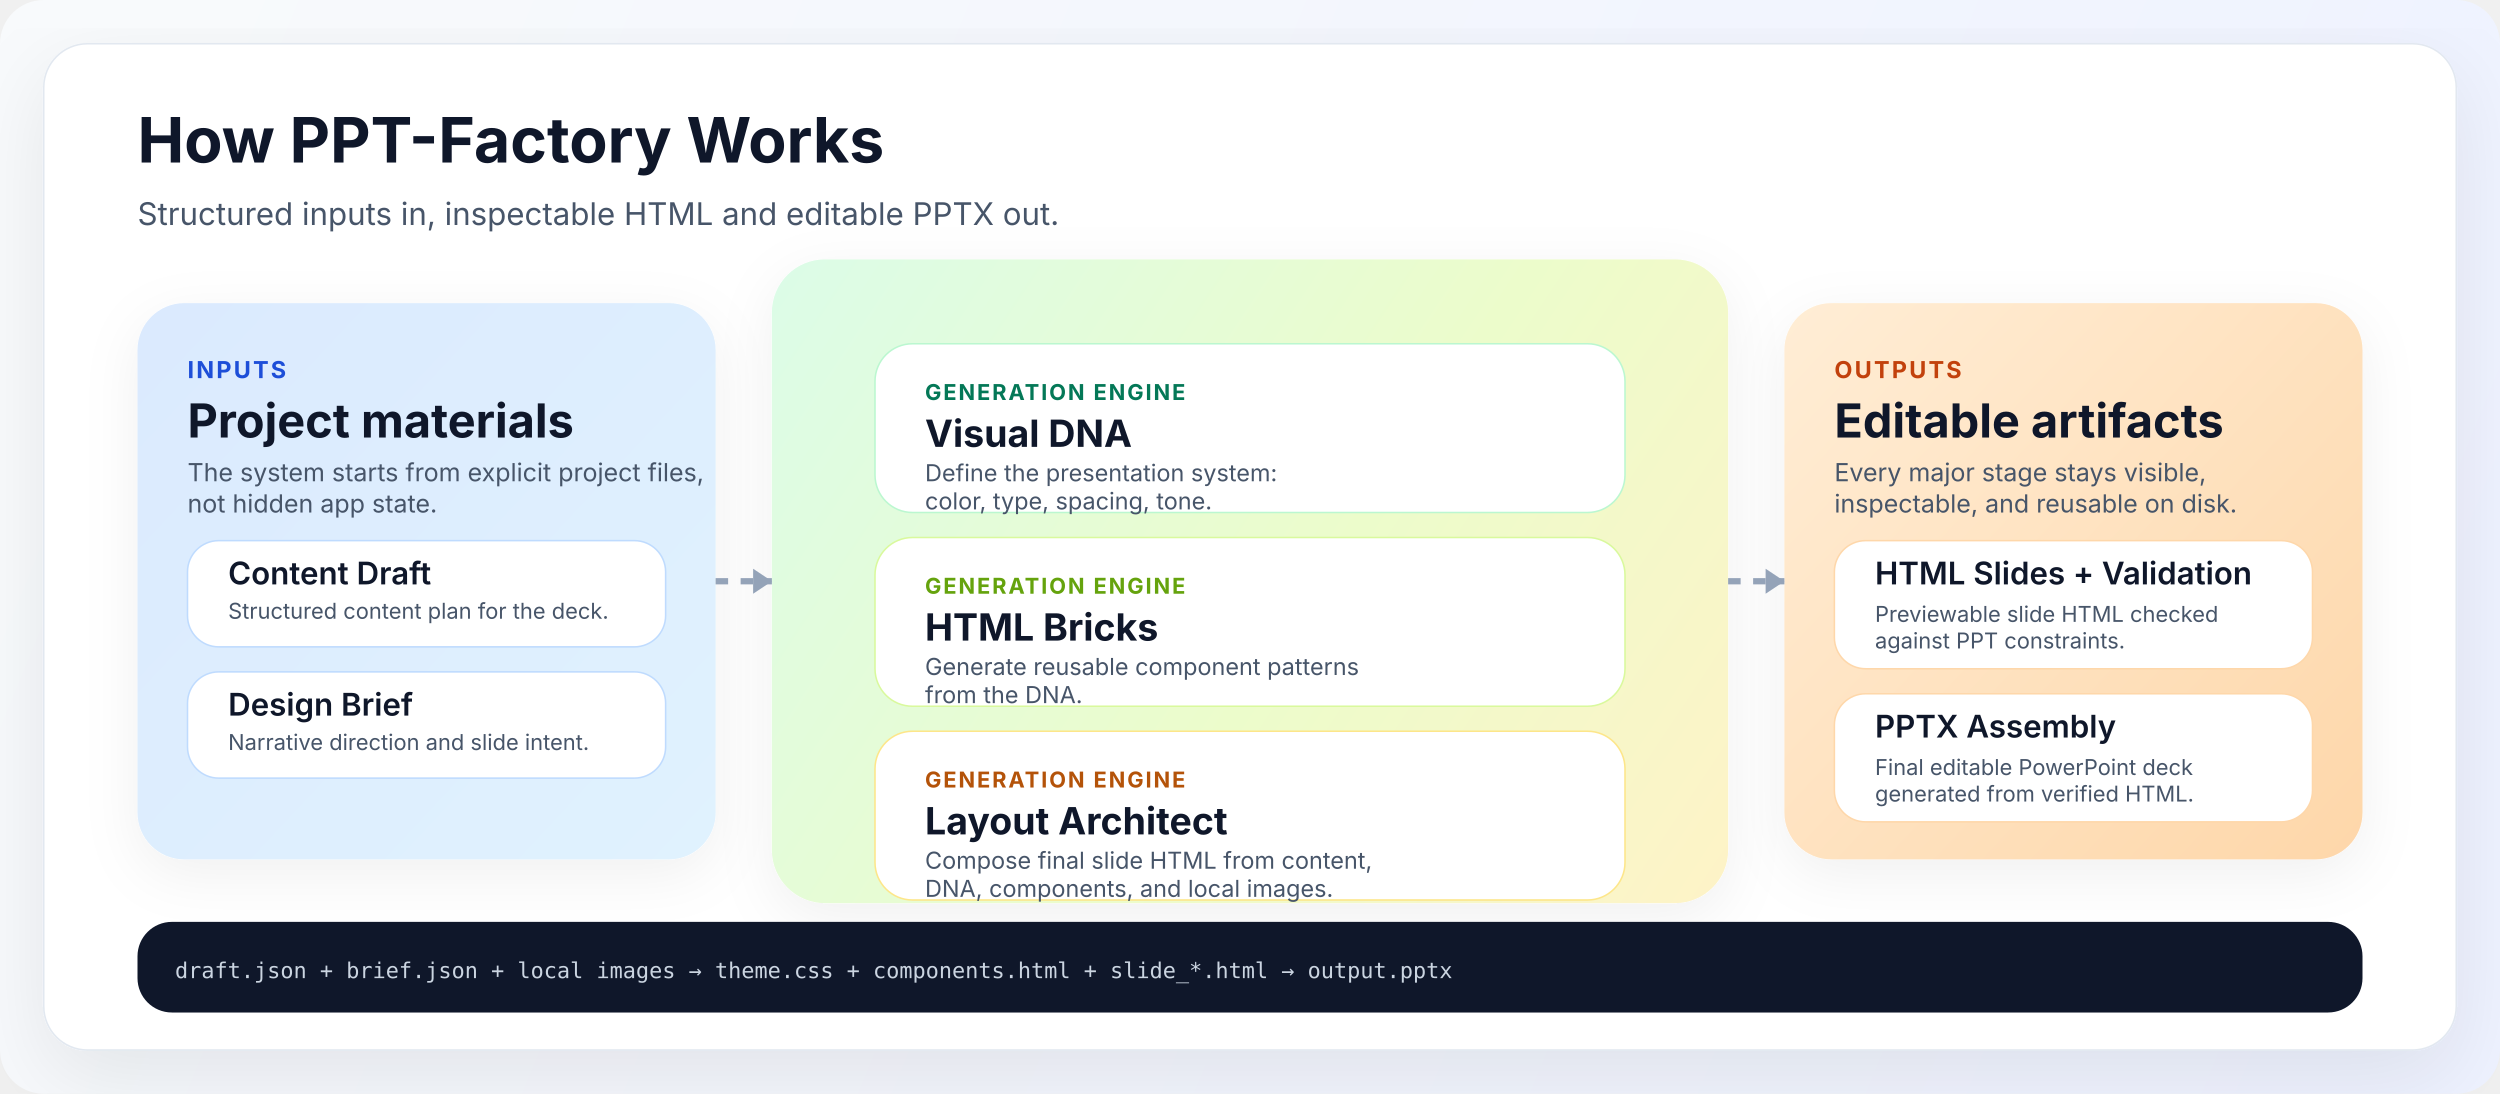
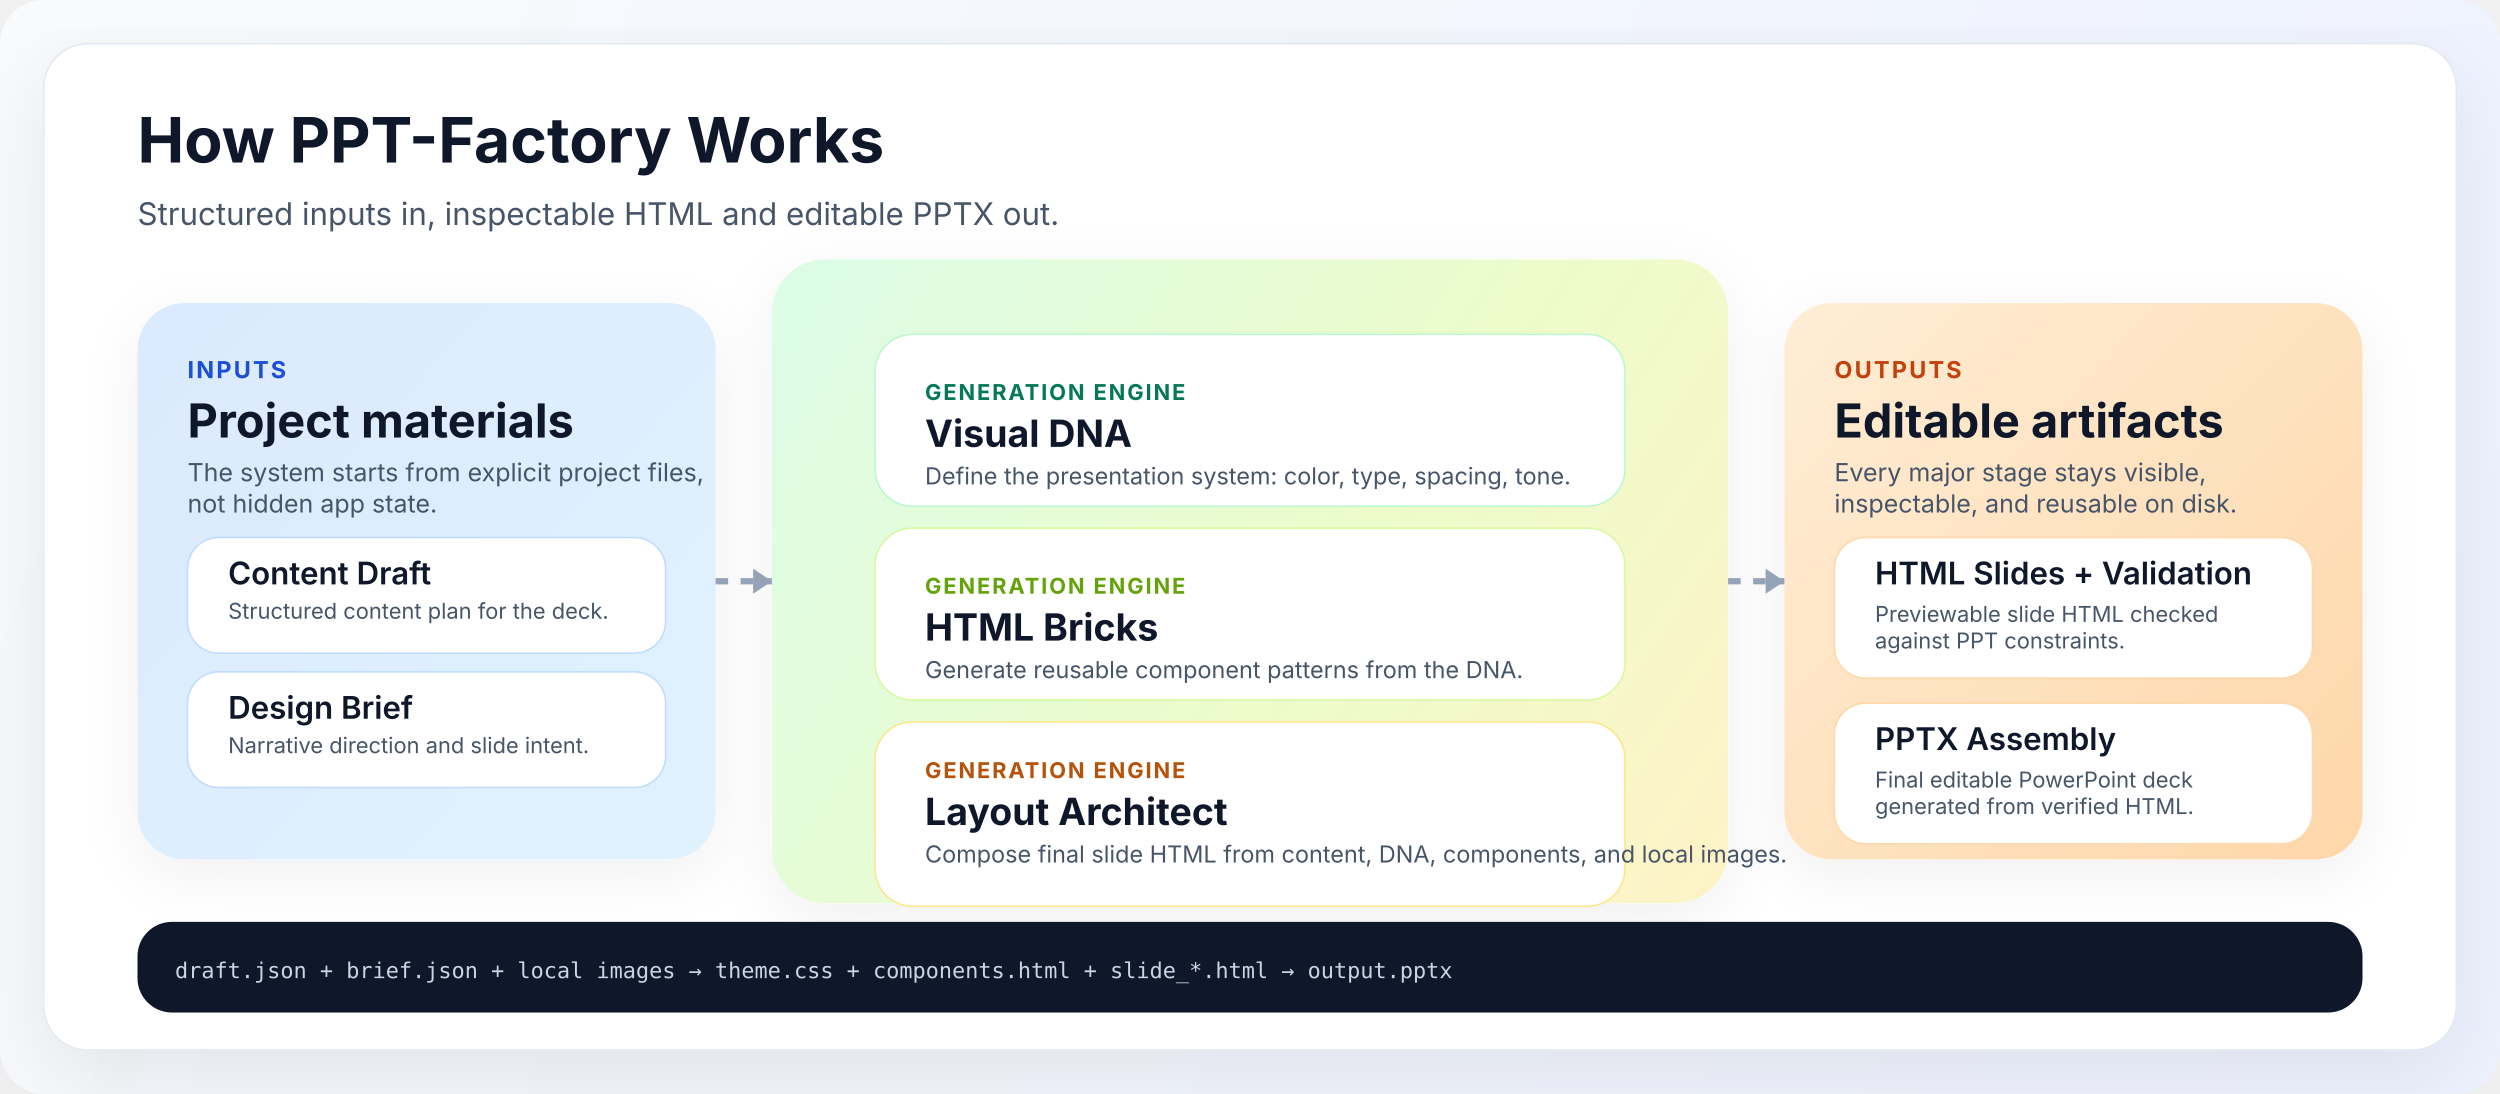
<svg xmlns="http://www.w3.org/2000/svg" width="1600" height="700" viewBox="0 0 1600 700" fill="none" role="img" aria-labelledby="title desc">
  <defs>
    <linearGradient id="bg" x1="64" y1="48" x2="1536" y2="652" gradientUnits="userSpaceOnUse">
      <stop stop-color="#F8FAFC" />
      <stop offset="1" stop-color="#EEF2FF" />
    </linearGradient>
    <linearGradient id="inputs" x1="96" y1="206" x2="462" y2="548" gradientUnits="userSpaceOnUse">
      <stop stop-color="#DBEAFE" />
      <stop offset="1" stop-color="#E0F2FE" />
    </linearGradient>
    <linearGradient id="engine" x1="498" y1="176" x2="1102" y2="578" gradientUnits="userSpaceOnUse">
      <stop stop-color="#DCFCE7" />
      <stop offset="0.55" stop-color="#ECFCCB" />
      <stop offset="1" stop-color="#FEF3C7" />
    </linearGradient>
    <linearGradient id="outputs" x1="1138" y1="206" x2="1504" y2="548" gradientUnits="userSpaceOnUse">
      <stop stop-color="#FFEDD5" />
      <stop offset="1" stop-color="#FED7AA" />
    </linearGradient>
    <filter id="shadow" x="0" y="0" width="1600" height="700" filterUnits="userSpaceOnUse" color-interpolation-filters="sRGB">
      <feDropShadow dx="0" dy="18" stdDeviation="28" flood-color="#0F172A" flood-opacity="0.08" />
    </filter>
    <filter id="cardShadow" x="0" y="0" width="1600" height="700" filterUnits="userSpaceOnUse" color-interpolation-filters="sRGB">
      <feDropShadow dx="0" dy="10" stdDeviation="18" flood-color="#0F172A" flood-opacity="0.06" />
    </filter>
  </defs>
  <rect width="1600" height="700" rx="28" fill="url(#bg)" />
  <rect x="28" y="28" width="1544" height="644" rx="28" fill="#FFFFFF" stroke="#E2E8F0" filter="url(#shadow)" />
  <text x="88" y="104" fill="#0F172A" font-family="Inter, Arial, sans-serif" font-size="40" font-weight="700">How PPT-Factory Works</text>
  <text x="88" y="144" fill="#475569" font-family="Inter, Arial, sans-serif" font-size="20">Structured inputs in, inspectable HTML and editable PPTX out.</text>
  <rect x="88" y="194" width="370" height="356" rx="30" fill="url(#inputs)" filter="url(#cardShadow)" />
  <rect x="494" y="166" width="612" height="412" rx="34" fill="url(#engine)" filter="url(#cardShadow)" />
  <rect x="1142" y="194" width="370" height="356" rx="30" fill="url(#outputs)" filter="url(#cardShadow)" />
  <text x="120" y="242" fill="#1D4ED8" font-family="Inter, Arial, sans-serif" font-size="15" font-weight="700" letter-spacing="1.4">INPUTS</text>
  <text x="120" y="280" fill="#0F172A" font-family="Inter, Arial, sans-serif" font-size="30" font-weight="700">Project materials</text>
  <text x="120" y="308" fill="#475569" font-family="Inter, Arial, sans-serif" font-size="16">
    <tspan x="120" dy="0">The system starts from explicit project files,</tspan>
    <tspan x="120" dy="20">not hidden app state.</tspan>
  </text>
-   <rect x="120" y="346" width="306" height="68" rx="20" fill="#FFFFFF" stroke="#BFDBFE" />
+   <rect x="120" y="344" width="306" height="74" rx="20" fill="#FFFFFF" stroke="#BFDBFE" />
  <text x="146" y="374" fill="#0F172A" font-family="Inter, Arial, sans-serif" font-size="20" font-weight="600">Content Draft</text>
  <text x="146" y="396" fill="#475569" font-family="Inter, Arial, sans-serif" font-size="14">Structured content plan for the deck.</text>
-   <rect x="120" y="430" width="306" height="68" rx="20" fill="#FFFFFF" stroke="#BFDBFE" />
-   <text x="146" y="458" fill="#0F172A" font-family="Inter, Arial, sans-serif" font-size="20" font-weight="600">Design Brief</text>
-   <text x="146" y="480" fill="#475569" font-family="Inter, Arial, sans-serif" font-size="14">Narrative direction and slide intent.</text>
-   <rect x="560" y="220" width="480" height="108" rx="24" fill="#FFFFFF" stroke="#BBF7D0" />
+   <rect x="120" y="430" width="306" height="74" rx="20" fill="#FFFFFF" stroke="#BFDBFE" />
+   <text x="146" y="460" fill="#0F172A" font-family="Inter, Arial, sans-serif" font-size="20" font-weight="600">Design Brief</text>
+   <text x="146" y="482" fill="#475569" font-family="Inter, Arial, sans-serif" font-size="14">Narrative direction and slide intent.</text>
+   <rect x="560" y="214" width="480" height="110" rx="24" fill="#FFFFFF" stroke="#BBF7D0" />
  <text x="592" y="256" fill="#047857" font-family="Inter, Arial, sans-serif" font-size="14" font-weight="700" letter-spacing="1.2">GENERATION ENGINE</text>
  <text x="592" y="286" fill="#0F172A" font-family="Inter, Arial, sans-serif" font-size="24" font-weight="700">Visual DNA</text>
-   <text x="592" y="308" fill="#475569" font-family="Inter, Arial, sans-serif" font-size="15">
-     <tspan x="592" dy="0">Define the presentation system:</tspan>
-     <tspan x="592" dy="18">color, type, spacing, tone.</tspan>
-   </text>
-   <rect x="560" y="344" width="480" height="108" rx="24" fill="#FFFFFF" stroke="#D9F99D" />
+   <text x="592" y="310" fill="#475569" font-family="Inter, Arial, sans-serif" font-size="15">Define the presentation system: color, type, spacing, tone.</text>
+   <rect x="560" y="338" width="480" height="110" rx="24" fill="#FFFFFF" stroke="#D9F99D" />
  <text x="592" y="380" fill="#65A30D" font-family="Inter, Arial, sans-serif" font-size="14" font-weight="700" letter-spacing="1.2">GENERATION ENGINE</text>
  <text x="592" y="410" fill="#0F172A" font-family="Inter, Arial, sans-serif" font-size="24" font-weight="700">HTML Bricks</text>
-   <text x="592" y="432" fill="#475569" font-family="Inter, Arial, sans-serif" font-size="15">
-     <tspan x="592" dy="0">Generate reusable component patterns</tspan>
-     <tspan x="592" dy="18">from the DNA.</tspan>
-   </text>
-   <rect x="560" y="468" width="480" height="108" rx="24" fill="#FFFFFF" stroke="#FDE68A" />
-   <text x="592" y="504" fill="#B45309" font-family="Inter, Arial, sans-serif" font-size="14" font-weight="700" letter-spacing="1.2">GENERATION ENGINE</text>
-   <text x="592" y="534" fill="#0F172A" font-family="Inter, Arial, sans-serif" font-size="24" font-weight="700">Layout Architect</text>
-   <text x="592" y="556" fill="#475569" font-family="Inter, Arial, sans-serif" font-size="15">
-     <tspan x="592" dy="0">Compose final slide HTML from content,</tspan>
-     <tspan x="592" dy="18">DNA, components, and local images.</tspan>
-   </text>
+   <text x="592" y="434" fill="#475569" font-family="Inter, Arial, sans-serif" font-size="15">Generate reusable component patterns from the DNA.</text>
+   <rect x="560" y="462" width="480" height="118" rx="24" fill="#FFFFFF" stroke="#FDE68A" />
+   <text x="592" y="498" fill="#B45309" font-family="Inter, Arial, sans-serif" font-size="14" font-weight="700" letter-spacing="1.2">GENERATION ENGINE</text>
+   <text x="592" y="528" fill="#0F172A" font-family="Inter, Arial, sans-serif" font-size="24" font-weight="700">Layout Architect</text>
+   <text x="592" y="552" fill="#475569" font-family="Inter, Arial, sans-serif" font-size="15">Compose final slide HTML from content, DNA, components, and local images.</text>
  <text x="1174" y="242" fill="#C2410C" font-family="Inter, Arial, sans-serif" font-size="15" font-weight="700" letter-spacing="1.4">OUTPUTS</text>
  <text x="1174" y="280" fill="#0F172A" font-family="Inter, Arial, sans-serif" font-size="30" font-weight="700">Editable artifacts</text>
  <text x="1174" y="308" fill="#475569" font-family="Inter, Arial, sans-serif" font-size="16">
    <tspan x="1174" dy="0">Every major stage stays visible,</tspan>
    <tspan x="1174" dy="20">inspectable, and reusable on disk.</tspan>
  </text>
-   <rect x="1174" y="346" width="306" height="82" rx="20" fill="#FFFFFF" stroke="#FED7AA" />
+   <rect x="1174" y="344" width="306" height="90" rx="20" fill="#FFFFFF" stroke="#FED7AA" />
  <text x="1200" y="374" fill="#0F172A" font-family="Inter, Arial, sans-serif" font-size="20" font-weight="600">HTML Slides + Validation</text>
  <text x="1200" y="398" fill="#475569" font-family="Inter, Arial, sans-serif" font-size="14">
    <tspan x="1200" dy="0">Previewable slide HTML checked</tspan>
    <tspan x="1200" dy="17">against PPT constraints.</tspan>
  </text>
-   <rect x="1174" y="444" width="306" height="82" rx="20" fill="#FFFFFF" stroke="#FED7AA" />
-   <text x="1200" y="472" fill="#0F172A" font-family="Inter, Arial, sans-serif" font-size="20" font-weight="600">PPTX Assembly</text>
-   <text x="1200" y="496" fill="#475569" font-family="Inter, Arial, sans-serif" font-size="14">
+   <rect x="1174" y="450" width="306" height="90" rx="20" fill="#FFFFFF" stroke="#FED7AA" />
+   <text x="1200" y="480" fill="#0F172A" font-family="Inter, Arial, sans-serif" font-size="20" font-weight="600">PPTX Assembly</text>
+   <text x="1200" y="504" fill="#475569" font-family="Inter, Arial, sans-serif" font-size="14">
    <tspan x="1200" dy="0">Final editable PowerPoint deck</tspan>
    <tspan x="1200" dy="17">generated from verified HTML.</tspan>
  </text>
  <line x1="458" y1="372" x2="494" y2="372" stroke="#94A3B8" stroke-width="4" stroke-dasharray="8 8" />
  <polygon points="494,372 482,364 482,380" fill="#94A3B8" />
  <line x1="1106" y1="372" x2="1142" y2="372" stroke="#94A3B8" stroke-width="4" stroke-dasharray="8 8" />
  <polygon points="1142,372 1130,364 1130,380" fill="#94A3B8" />
  <rect x="88" y="590" width="1424" height="58" rx="22" fill="#0F172A" />
  <text x="112" y="626" fill="#CBD5E1" font-family="ui-monospace, SFMono-Regular, Menlo, monospace" font-size="14">draft.json + brief.json + local images  →  theme.css + components.html + slide_*.html  →  output.pptx</text>
</svg>
